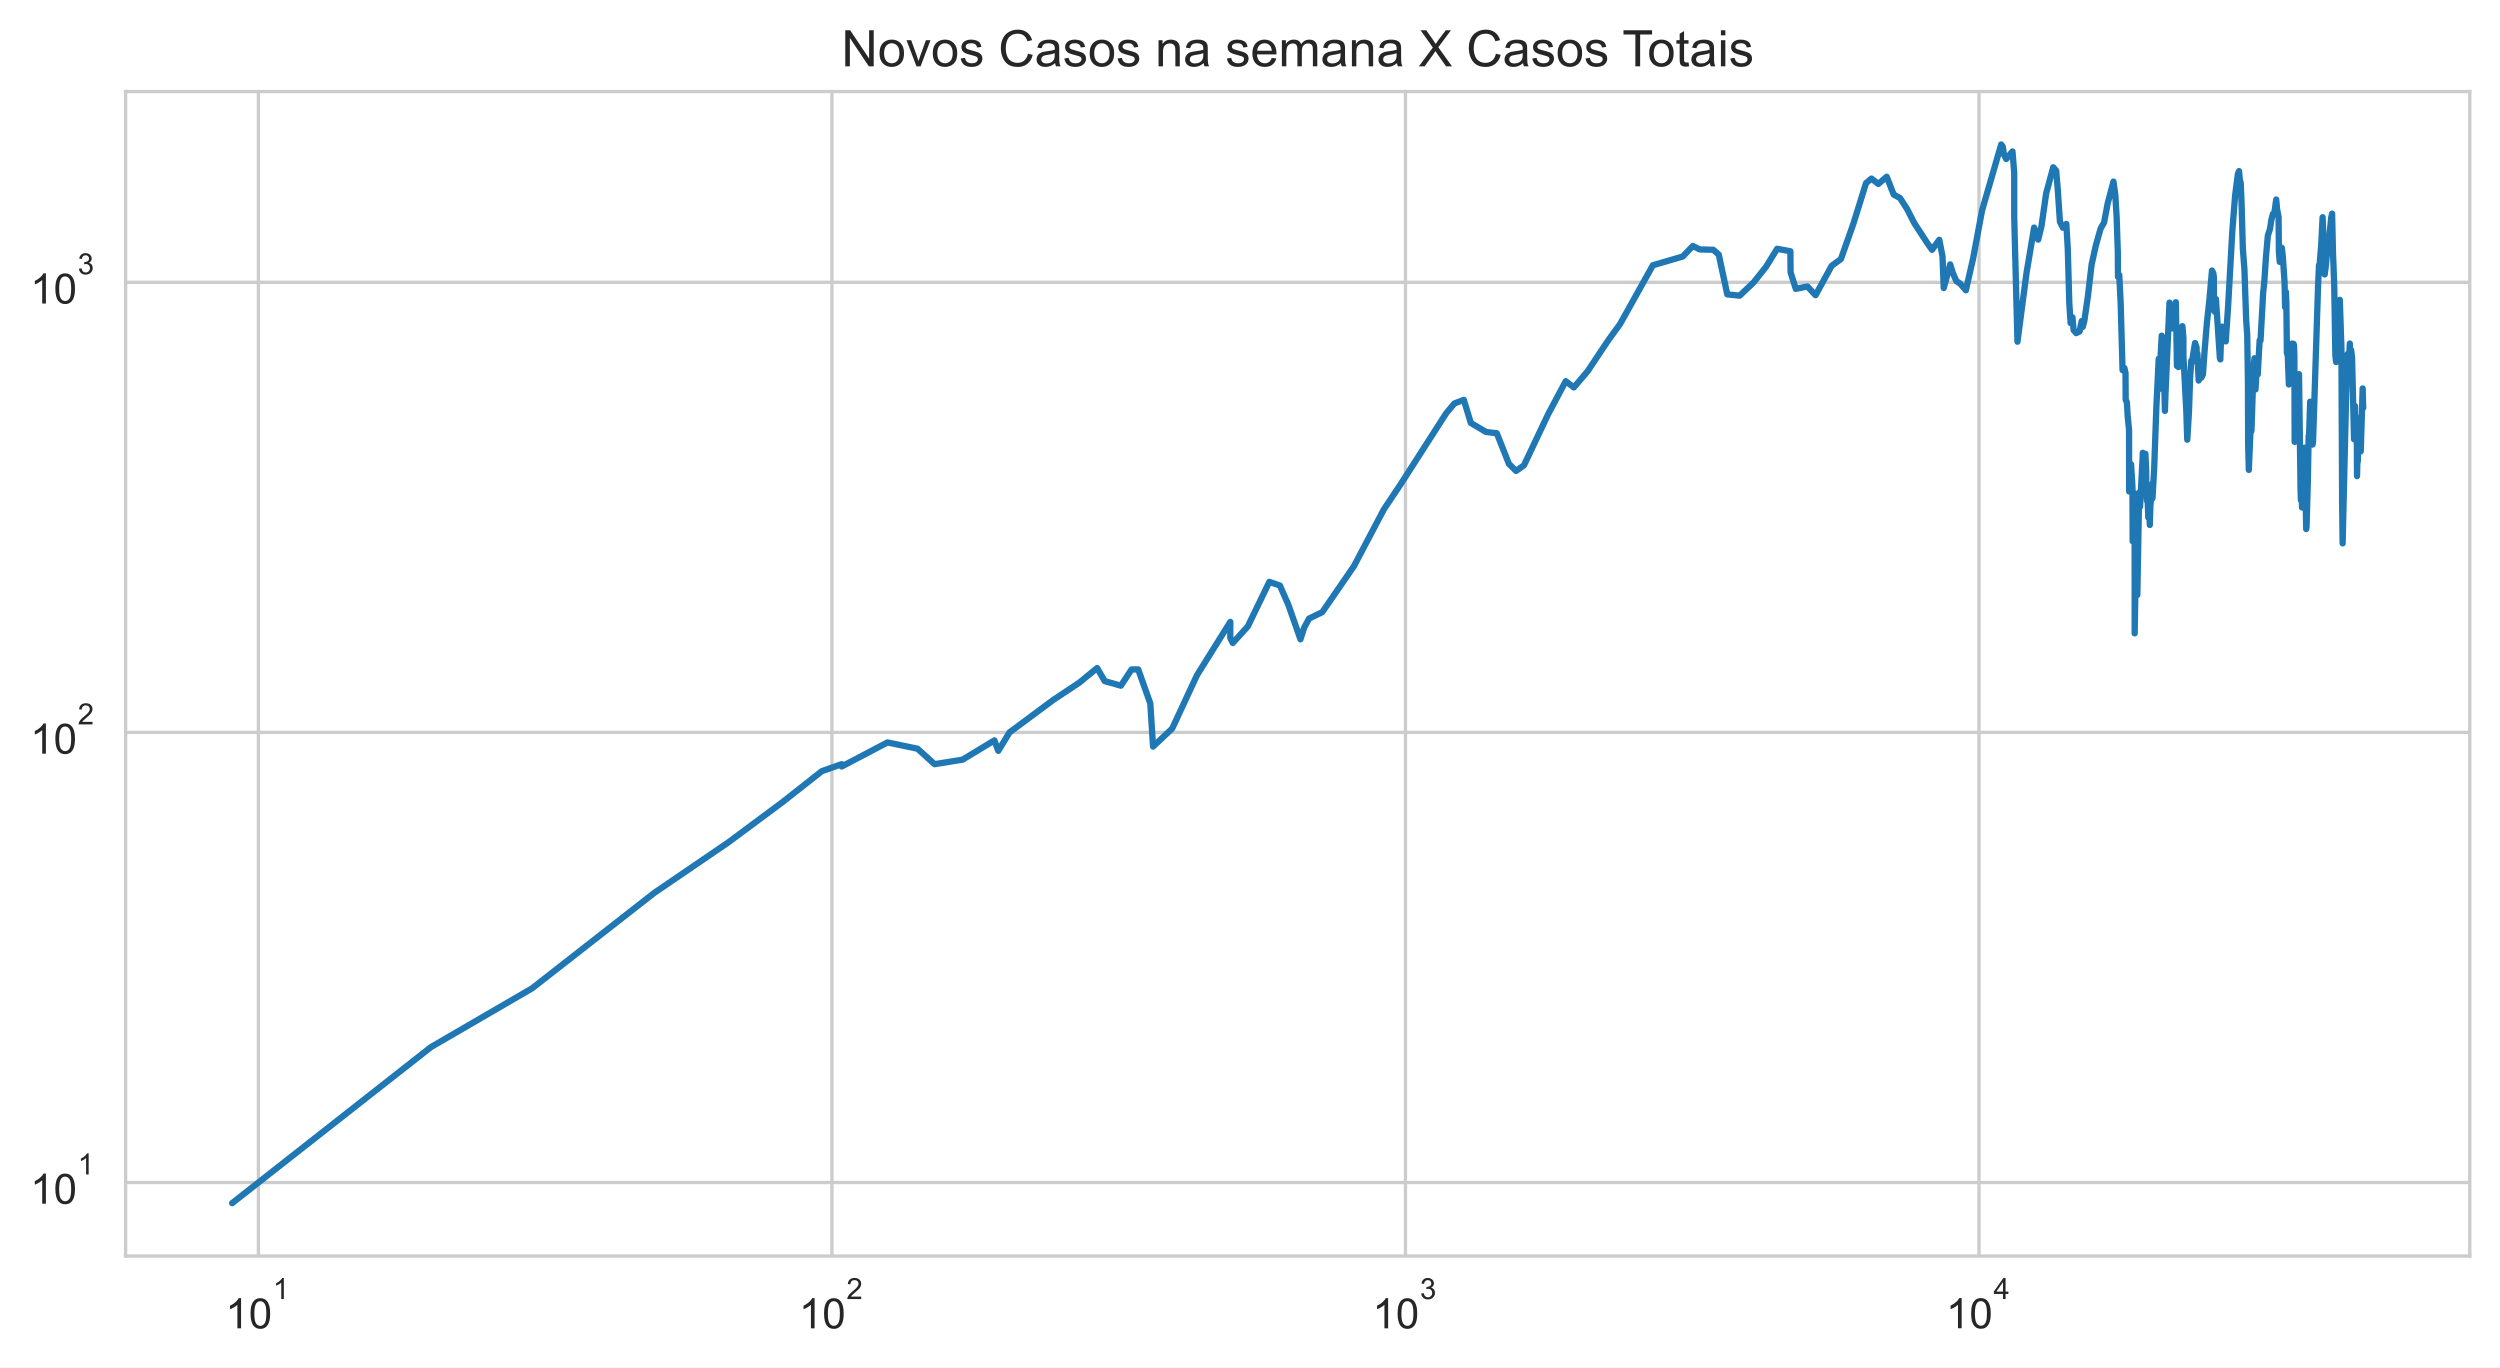
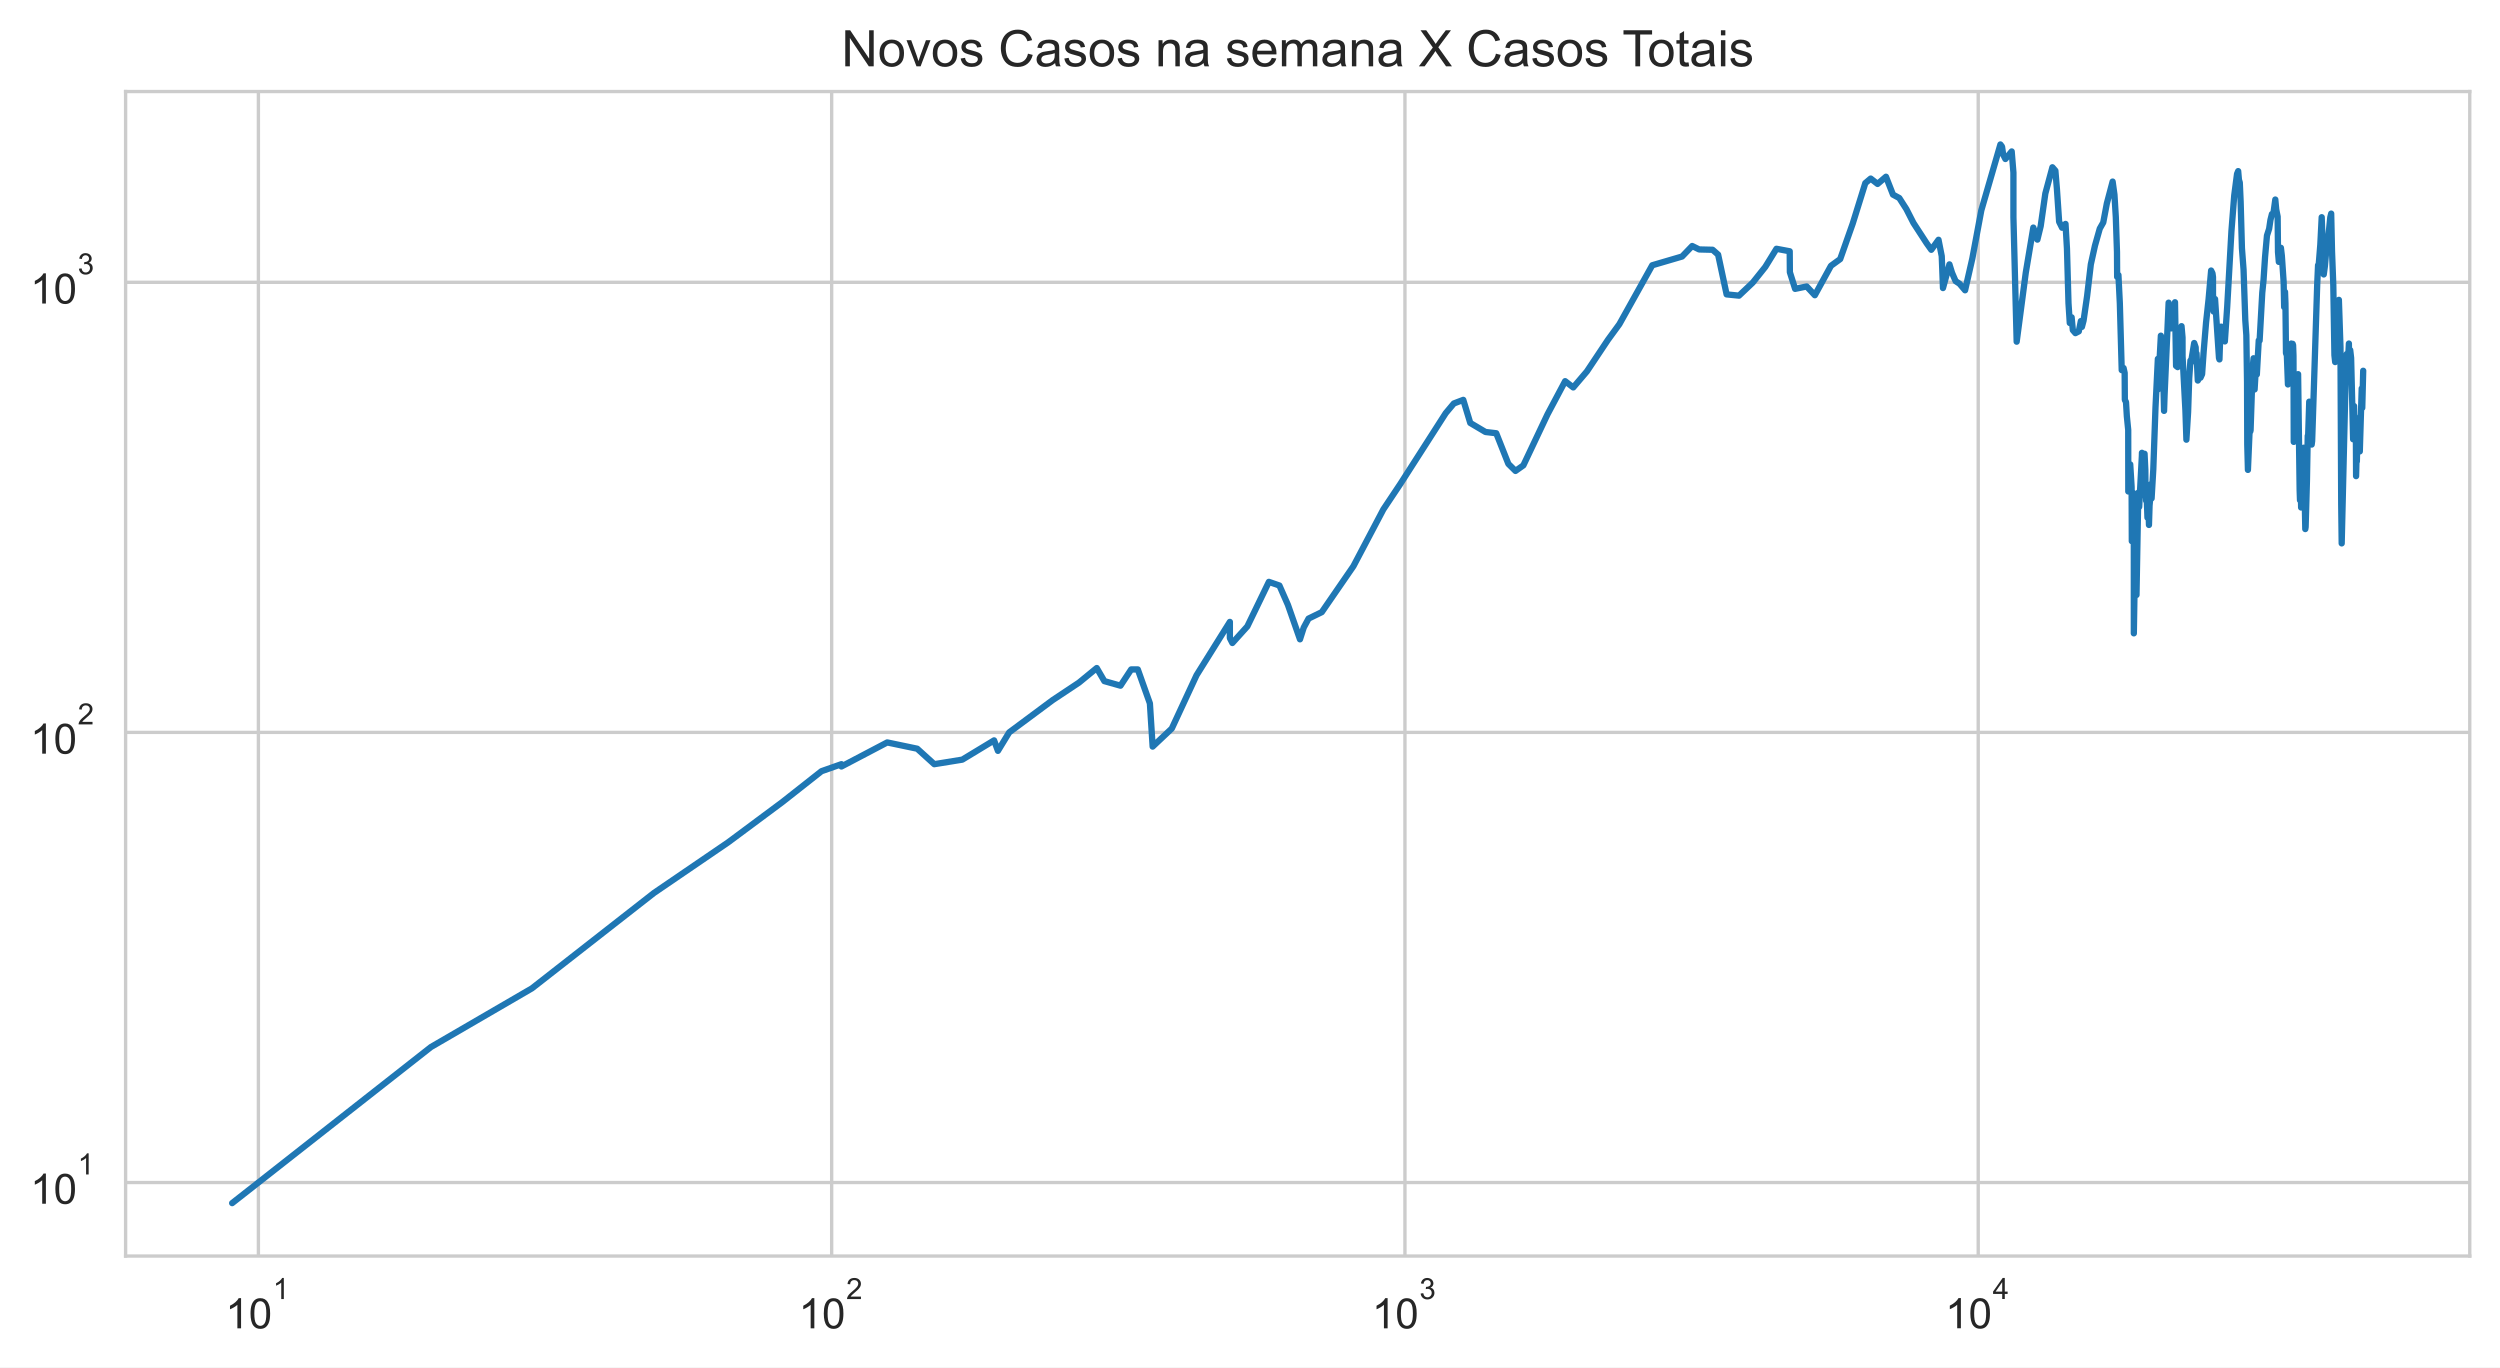
<svg xmlns="http://www.w3.org/2000/svg" xmlns:xlink="http://www.w3.org/1999/xlink" height="325.489pt" version="1.1" viewBox="0 0 595.1 325.489" width="595.1pt">
  <defs>
    <style type="text/css">*{stroke-linecap:butt;stroke-linejoin:round;}</style>
  </defs>
  <g id="figure_1">
    <g id="patch_1">
      <path d="M 0 325.489  L 595.1 325.489  L 595.1 0  L 0 0  z " style="fill:#ffffff;" />
    </g>
    <g id="axes_1">
      <g id="patch_2">
        <path d="M 29.9 298.989  L 587.9 298.989  L 587.9 21.789  L 29.9 21.789  z " style="fill:#ffffff;" />
      </g>
      <g id="matplotlib.axis_1">
        <g id="xtick_1">
          <g id="line2d_1">
-             <path clip-path="url(#pf4312cc95d)" d="M 61.511 298.989  L 61.511 21.789  " style="fill:none;stroke:#cccccc;stroke-linecap:round;stroke-width:0.8;" />
+             <path clip-path="url(#pb290fe1129)" d="M 61.508 298.989  L 61.508 21.789  " style="fill:none;stroke:#cccccc;stroke-linecap:round;stroke-width:0.8;" />
          </g>
          <g id="text_1">
-             <g style="fill:#262626;" transform="translate(53.66057 316.3019)scale(0.1 -0.1)">
+             <g style="fill:#262626;" transform="translate(53.65781 316.3019)scale(0.1 -0.1)">
              <defs>
                <path d="M 2384 0  L 1822 0  L 1822 3584  Q 1619 3391 1289 3197  Q 959 3003 697 2906  L 697 3450  Q 1169 3672 1522 3987  Q 1875 4303 2022 4600  L 2384 4600  L 2384 0  z " id="ArialMT-31" transform="scale(0.015625)" />
                <path d="M 266 2259  Q 266 3072 433 3567  Q 600 4063 929 4331  Q 1259 4600 1759 4600  Q 2128 4600 2406 4451  Q 2684 4303 2865 4023  Q 3047 3744 3150 3342  Q 3253 2941 3253 2259  Q 3253 1453 3087 958  Q 2922 463 2592 192  Q 2263 -78 1759 -78  Q 1097 -78 719 397  Q 266 969 266 2259  z M 844 2259  Q 844 1131 1108 757  Q 1372 384 1759 384  Q 2147 384 2411 759  Q 2675 1134 2675 2259  Q 2675 3391 2411 3762  Q 2147 4134 1753 4134  Q 1366 4134 1134 3806  Q 844 3388 844 2259  z " id="ArialMT-30" transform="scale(0.015625)" />
              </defs>
              <use transform="translate(0 0.99375)" xlink:href="#ArialMT-31" />
              <use transform="translate(55.61523 0.99375)" xlink:href="#ArialMT-30" />
              <use transform="translate(112.9728 70.6875)scale(0.7)" xlink:href="#ArialMT-31" />
            </g>
          </g>
        </g>
        <g id="xtick_2">
          <g id="line2d_2">
-             <path clip-path="url(#pf4312cc95d)" d="M 198.033 298.989  L 198.033 21.789  " style="fill:none;stroke:#cccccc;stroke-linecap:round;stroke-width:0.8;" />
+             <path clip-path="url(#pb290fe1129)" d="M 197.97 298.989  L 197.97 21.789  " style="fill:none;stroke:#cccccc;stroke-linecap:round;stroke-width:0.8;" />
          </g>
          <g id="text_2">
-             <g style="fill:#262626;" transform="translate(190.1831 316.3019)scale(0.1 -0.1)">
+             <g style="fill:#262626;" transform="translate(190.1201 316.3019)scale(0.1 -0.1)">
              <defs>
                <path d="M 3222 541  L 3222 0  L 194 0  Q 188 203 259 391  Q 375 700 629 1000  Q 884 1300 1366 1694  Q 2113 2306 2375 2664  Q 2638 3022 2638 3341  Q 2638 3675 2398 3904  Q 2159 4134 1775 4134  Q 1369 4134 1125 3890  Q 881 3647 878 3216  L 300 3275  Q 359 3922 746 4261  Q 1134 4600 1788 4600  Q 2447 4600 2831 4234  Q 3216 3869 3216 3328  Q 3216 3053 3103 2787  Q 2991 2522 2730 2228  Q 2469 1934 1863 1422  Q 1356 997 1212 845  Q 1069 694 975 541  L 3222 541  z " id="ArialMT-32" transform="scale(0.015625)" />
              </defs>
              <use transform="translate(0 0.99375)" xlink:href="#ArialMT-31" />
              <use transform="translate(55.61523 0.99375)" xlink:href="#ArialMT-30" />
              <use transform="translate(112.9728 70.6875)scale(0.7)" xlink:href="#ArialMT-32" />
            </g>
          </g>
        </g>
        <g id="xtick_3">
          <g id="line2d_3">
-             <path clip-path="url(#pf4312cc95d)" d="M 334.556 298.989  L 334.556 21.789  " style="fill:none;stroke:#cccccc;stroke-linecap:round;stroke-width:0.8;" />
+             <path clip-path="url(#pb290fe1129)" d="M 334.432 298.989  L 334.432 21.789  " style="fill:none;stroke:#cccccc;stroke-linecap:round;stroke-width:0.8;" />
          </g>
          <g id="text_3">
-             <g style="fill:#262626;" transform="translate(326.7057 316.3019)scale(0.1 -0.1)">
+             <g style="fill:#262626;" transform="translate(326.5825 316.3019)scale(0.1 -0.1)">
              <defs>
                <path d="M 269 1209  L 831 1284  Q 928 806 1161 595  Q 1394 384 1728 384  Q 2125 384 2398 659  Q 2672 934 2672 1341  Q 2672 1728 2419 1979  Q 2166 2231 1775 2231  Q 1616 2231 1378 2169  L 1441 2663  Q 1497 2656 1531 2656  Q 1891 2656 2178 2843  Q 2466 3031 2466 3422  Q 2466 3731 2256 3934  Q 2047 4138 1716 4138  Q 1388 4138 1169 3931  Q 950 3725 888 3313  L 325 3413  Q 428 3978 793 4289  Q 1159 4600 1703 4600  Q 2078 4600 2393 4439  Q 2709 4278 2876 4000  Q 3044 3722 3044 3409  Q 3044 3113 2884 2869  Q 2725 2625 2413 2481  Q 2819 2388 3044 2092  Q 3269 1797 3269 1353  Q 3269 753 2831 336  Q 2394 -81 1725 -81  Q 1122 -81 723 278  Q 325 638 269 1209  z " id="ArialMT-33" transform="scale(0.015625)" />
              </defs>
              <use transform="translate(0 0.99375)" xlink:href="#ArialMT-31" />
              <use transform="translate(55.61523 0.99375)" xlink:href="#ArialMT-30" />
              <use transform="translate(112.9728 70.6875)scale(0.7)" xlink:href="#ArialMT-33" />
            </g>
          </g>
        </g>
        <g id="xtick_4">
          <g id="line2d_4">
-             <path clip-path="url(#pf4312cc95d)" d="M 471.078 298.989  L 471.078 21.789  " style="fill:none;stroke:#cccccc;stroke-linecap:round;stroke-width:0.8;" />
+             <path clip-path="url(#pb290fe1129)" d="M 470.895 298.989  L 470.895 21.789  " style="fill:none;stroke:#cccccc;stroke-linecap:round;stroke-width:0.8;" />
          </g>
          <g id="text_4">
-             <g style="fill:#262626;" transform="translate(463.2283 316.2019)scale(0.1 -0.1)">
+             <g style="fill:#262626;" transform="translate(463.0448 316.2019)scale(0.1 -0.1)">
              <defs>
                <path d="M 2069 0  L 2069 1097  L 81 1097  L 81 1613  L 2172 4581  L 2631 4581  L 2631 1613  L 3250 1613  L 3250 1097  L 2631 1097  L 2631 0  L 2069 0  z M 2069 1613  L 2069 3678  L 634 1613  L 2069 1613  z " id="ArialMT-34" transform="scale(0.015625)" />
              </defs>
              <use transform="translate(0 0.201563)" xlink:href="#ArialMT-31" />
              <use transform="translate(55.61523 0.201563)" xlink:href="#ArialMT-30" />
              <use transform="translate(112.9728 69.89531)scale(0.7)" xlink:href="#ArialMT-34" />
            </g>
          </g>
        </g>
        <g id="xtick_5" />
        <g id="xtick_6" />
        <g id="xtick_7" />
        <g id="xtick_8" />
        <g id="xtick_9" />
        <g id="xtick_10" />
        <g id="xtick_11" />
        <g id="xtick_12" />
        <g id="xtick_13" />
        <g id="xtick_14" />
        <g id="xtick_15" />
        <g id="xtick_16" />
        <g id="xtick_17" />
        <g id="xtick_18" />
        <g id="xtick_19" />
        <g id="xtick_20" />
        <g id="xtick_21" />
        <g id="xtick_22" />
        <g id="xtick_23" />
        <g id="xtick_24" />
        <g id="xtick_25" />
        <g id="xtick_26" />
        <g id="xtick_27" />
        <g id="xtick_28" />
        <g id="xtick_29" />
        <g id="xtick_30" />
        <g id="xtick_31" />
        <g id="xtick_32" />
        <g id="xtick_33" />
        <g id="xtick_34" />
        <g id="xtick_35" />
        <g id="xtick_36" />
        <g id="xtick_37" />
        <g id="xtick_38" />
      </g>
      <g id="matplotlib.axis_2">
        <g id="ytick_1">
          <g id="line2d_5">
-             <path clip-path="url(#pf4312cc95d)" d="M 29.9 281.487  L 587.9 281.487  " style="fill:none;stroke:#cccccc;stroke-linecap:round;stroke-width:0.8;" />
+             <path clip-path="url(#pb290fe1129)" d="M 29.9 281.487  L 587.9 281.487  " style="fill:none;stroke:#cccccc;stroke-linecap:round;stroke-width:0.8;" />
          </g>
          <g id="text_5">
            <g style="fill:#262626;" transform="translate(7.2 286.643)scale(0.1 -0.1)">
              <use transform="translate(0 0.99375)" xlink:href="#ArialMT-31" />
              <use transform="translate(55.61523 0.99375)" xlink:href="#ArialMT-30" />
              <use transform="translate(112.9728 70.6875)scale(0.7)" xlink:href="#ArialMT-31" />
            </g>
          </g>
        </g>
        <g id="ytick_2">
          <g id="line2d_6">
-             <path clip-path="url(#pf4312cc95d)" d="M 29.9 174.342  L 587.9 174.342  " style="fill:none;stroke:#cccccc;stroke-linecap:round;stroke-width:0.8;" />
+             <path clip-path="url(#pb290fe1129)" d="M 29.9 174.342  L 587.9 174.342  " style="fill:none;stroke:#cccccc;stroke-linecap:round;stroke-width:0.8;" />
          </g>
          <g id="text_6">
            <g style="fill:#262626;" transform="translate(7.2 179.4987)scale(0.1 -0.1)">
              <use transform="translate(0 0.99375)" xlink:href="#ArialMT-31" />
              <use transform="translate(55.61523 0.99375)" xlink:href="#ArialMT-30" />
              <use transform="translate(112.9728 70.6875)scale(0.7)" xlink:href="#ArialMT-32" />
            </g>
          </g>
        </g>
        <g id="ytick_3">
          <g id="line2d_7">
-             <path clip-path="url(#pf4312cc95d)" d="M 29.9 67.198  L 587.9 67.198  " style="fill:none;stroke:#cccccc;stroke-linecap:round;stroke-width:0.8;" />
+             <path clip-path="url(#pb290fe1129)" d="M 29.9 67.198  L 587.9 67.198  " style="fill:none;stroke:#cccccc;stroke-linecap:round;stroke-width:0.8;" />
          </g>
          <g id="text_7">
            <g style="fill:#262626;" transform="translate(7.2 72.35434)scale(0.1 -0.1)">
              <use transform="translate(0 0.99375)" xlink:href="#ArialMT-31" />
              <use transform="translate(55.61523 0.99375)" xlink:href="#ArialMT-30" />
              <use transform="translate(112.9728 70.6875)scale(0.7)" xlink:href="#ArialMT-33" />
            </g>
          </g>
        </g>
        <g id="ytick_4" />
        <g id="ytick_5" />
        <g id="ytick_6" />
        <g id="ytick_7" />
        <g id="ytick_8" />
        <g id="ytick_9" />
        <g id="ytick_10" />
        <g id="ytick_11" />
        <g id="ytick_12" />
        <g id="ytick_13" />
        <g id="ytick_14" />
        <g id="ytick_15" />
        <g id="ytick_16" />
        <g id="ytick_17" />
        <g id="ytick_18" />
        <g id="ytick_19" />
        <g id="ytick_20" />
        <g id="ytick_21" />
        <g id="ytick_22" />
        <g id="ytick_23" />
      </g>
      <g id="line2d_8">
-         <path clip-path="url(#pf4312cc95d)" d="M 55.264 286.389  L 102.608 249.233  L 126.648 235.269  L 155.738 212.544  L 173.397 200.499  L 186.267 190.939  L 195.613 183.577  L 200.359 181.905  L 200.359 182.455  L 211.264 176.729  L 218.405 178.222  L 222.468 181.905  L 229.145 180.823  L 236.71 176.242  L 237.629 178.731  L 240.305 174.342  L 250.677 166.641  L 256.924 162.493  L 261.161 159.019  L 262.973 162.134  L 266.812 163.22  L 269.359 159.355  L 270.94 159.355  L 273.816 167.436  L 274.473 177.719  L 279.03 173.421  L 284.928 160.724  L 292.862 148.037  L 292.862 151.894  L 293.458 153.057  L 297.025 149.107  L 302.156 138.508  L 304.662 139.377  L 306.689 143.988  L 309.559 152.182  L 310.456 149.378  L 311.602 147.251  L 314.748 145.716  L 322.281 134.783  L 329.418 121.248  L 333.418 115.258  L 344.269 98.348  L 346.2 96.043  L 348.446 95.186  L 350.112 100.678  L 353.738 102.829  L 356.299 103.13  L 359.186 110.42  L 360.884 112.1  L 362.755 110.775  L 368.51 98.622  L 372.705 90.736  L 374.636 92.226  L 377.893 88.403  L 382.9 80.896  L 385.617 77.176  L 393.447 63.145  L 400.557 61.06  L 402.962 58.559  L 404.622 59.378  L 407.825 59.457  L 409.137 60.614  L 411.159 70.077  L 414.114 70.375  L 417.37 67.291  L 420.373 63.531  L 423.032 59.221  L 426.186 59.813  L 426.224 64.795  L 427.474 68.76  L 430.229 68.186  L 432.169 70.276  L 436.008 63.274  L 438.206 61.676  L 441.185 53.234  L 444.19 43.587  L 445.473 42.507  L 447.112 43.783  L 449.112 42.071  L 450.78 46.327  L 452.281 47.137  L 453.974 49.78  L 455.651 53.062  L 458.774 57.869  L 459.902 59.457  L 461.623 57.076  L 462.39 60.979  L 462.685 68.567  L 464.222 62.933  L 464.838 64.928  L 465.695 66.92  L 466.616 67.525  L 467.95 69.098  L 469.68 61.511  L 471.815 50.069  L 476.362 34.389  L 476.746 34.898  L 477.02 36.796  L 477.554 37.848  L 479.05 36.051  L 479.463 41.105  L 479.463 51.741  L 480.235 81.335  L 482.4 64.928  L 484.2 54.174  L 485.17 57.039  L 485.955 53.823  L 487.061 46.061  L 488.744 39.821  L 489.453 40.629  L 489.817 44.951  L 490.347 52.788  L 491.049 54.209  L 491.869 53.303  L 492.21 59.182  L 492.575 72.152  L 492.883 76.889  L 493.325 75.533  L 493.61 78.581  L 494.227 79.3  L 495.032 78.879  L 495.521 76.432  L 495.771 77.815  L 496.165 76.319  L 497.002 70.525  L 497.895 62.933  L 498.879 58.482  L 500.025 54.42  L 500.856 52.959  L 501.711 48.424  L 503.088 43.224  L 503.522 46.357  L 503.844 51.674  L 504.126 60.012  L 504.164 65.913  L 504.468 65.463  L 504.805 72.204  L 505.253 88.11  L 505.694 87.603  L 505.952 88.772  L 505.995 95.186  L 506.27 95.699  L 506.473 99.081  L 506.799 102.331  L 506.818 116.989  L 507.071 116.989  L 507.277 110.538  L 507.608 115.916  L 507.656 128.819  L 507.914 117.261  L 508.134 128.47  L 508.137 150.759  L 508.419 133.605  L 508.771 141.626  L 508.771 141.626  L 509.209 117.261  L 509.412 120.657  L 510.048 108.573  L 510.069 107.787  L 510.069 114.997  L 510.474 108.686  L 510.69 108.01  L 510.872 111.856  L 510.923 118.226  L 511.066 118.226  L 511.066 119.212  L 511.129 116.315  L 511.382 123.222  L 511.634 121.248  L 511.741 124.96  L 511.881 120.364  L 512.063 118.365  L 512.193 115.258  L 512.368 118.646  L 512.772 111.735  L 513.295 97.005  L 513.862 85.418  L 513.882 92.706  L 514.575 79.907  L 514.845 82.549  L 515.111 88.403  L 515.336 97.806  L 515.46 94.012  L 515.46 94.012  L 516.422 72.049  L 516.824 77.292  L 517.043 78.167  L 517.364 76.774  L 517.94 71.946  L 517.94 71.946  L 518.195 87.1  L 518.574 87.387  L 519.067 80.337  L 519.496 77.64  L 519.733 80.337  L 519.741 85.144  L 519.749 84.939  L 520.421 97.716  L 520.655 104.666  L 521.062 98.076  L 521.325 90.046  L 521.616 85.833  L 521.868 85.556  L 522.509 81.651  L 522.865 82.678  L 522.944 86.252  L 523.065 84.129  L 523.372 90.582  L 523.742 89.895  L 524.019 89.895  L 524.392 89.068  L 524.774 83.596  L 525.337 76.774  L 525.935 71.281  L 526.543 64.399  L 526.866 65.061  L 526.99 65.958  L 526.99 69.978  L 527.14 74.162  L 527.478 71.179  L 528.416 85.212  L 528.527 85.556  L 528.643 82.098  L 528.948 77.756  L 529.18 80.337  L 529.537 79.846  L 529.813 81.272  L 530.374 72.988  L 531.38 55.026  L 532.045 46.536  L 532.715 41.398  L 532.985 40.734  L 533.162 42.781  L 533.37 43.475  L 533.575 48.083  L 533.88 59.065  L 534.265 64.18  L 534.681 76.206  L 534.932 79.785  L 535.099 91.046  L 535.149 105.825  L 535.308 111.856  L 535.76 101.254  L 535.865 102.729  L 535.941 102.43  L 536.439 87.387  L 536.653 85.281  L 536.747 91.279  L 536.9 92.706  L 537.218 87.243  L 537.431 89.143  L 537.884 81.021  L 538.091 81.084  L 538.724 69.683  L 539.017 66.781  L 539.391 61.142  L 539.84 56.076  L 540.359 54.456  L 540.667 52.38  L 541.026 50.947  L 541.347 51.013  L 541.828 47.501  L 542.048 49.876  L 542.386 51.575  L 542.471 60.012  L 542.668 62.342  L 543.161 58.987  L 543.387 60.897  L 543.815 67.152  L 543.935 73.094  L 544.141 69.487  L 544.241 72.152  L 544.372 84.062  L 544.58 84.6  L 544.837 91.514  L 544.994 89.743  L 545.479 82.162  L 545.618 81.779  L 545.803 82.484  L 545.956 81.842  L 546.063 82.162  L 546.153 84.667  L 546.222 105.189  L 546.795 91.357  L 546.942 91.514  L 547.171 89.895  L 547.174 91.671  L 547.256 89.068  L 547.626 116.718  L 547.707 119.069  L 547.772 113.969  L 547.831 115.783  L 547.901 116.182  L 547.974 120.804  L 548.071 116.853  L 548.165 118.505  L 548.514 107.234  L 548.593 106.578  L 548.967 125.936  L 549.05 125.445  L 549.367 114.224  L 549.552 103.738  L 549.617 104.666  L 549.908 95.613  L 549.993 101.546  L 550.154 99.452  L 550.487 105.825  L 550.6 104.979  L 550.758 100.202  L 551.805 67.713  L 552.012 63.103  L 552.163 63.018  L 552.548 58.213  L 552.877 51.708  L 553.366 65.328  L 553.634 63.359  L 554.219 56.74  L 554.38 57.188  L 554.922 51.741  L 555.136 50.849  L 555.334 59.853  L 555.638 67.901  L 555.907 84.532  L 556.084 86.182  L 556.263 81.335  L 556.346 82.939  L 556.969 71.382  L 557.347 82.678  L 557.522 119.929  L 557.638 129.347  L 558.638 87.315  L 558.839 84.263  L 559.146 85.903  L 559.354 81.779  L 559.454 90.428  L 559.665 83.332  L 559.883 85.212  L 560.358 104.562  L 560.582 96.653  L 560.633 100.202  L 560.73 99.081  L 560.913 101.937  L 560.999 100.392  L 561.067 113.337  L 561.157 109.603  L 561.251 109.835  L 561.358 104.666  L 561.41 104.77  L 561.49 104.874  L 561.764 102.331  L 561.866 101.643  L 561.952 107.454  L 562.407 92.465  L 562.536 97.093  L 562.536 97.093  " style="fill:none;stroke:#1f77b4;stroke-linecap:round;stroke-width:1.5;" />
+         <path clip-path="url(#pb290fe1129)" d="M 55.264 286.389  L 102.587 249.233  L 126.617 235.269  L 155.694 212.544  L 173.345 200.499  L 186.209 190.939  L 195.551 183.577  L 200.295 181.905  L 200.295 182.455  L 211.195 176.729  L 218.333 178.222  L 222.394 181.905  L 229.068 180.823  L 236.63 176.242  L 237.549 178.731  L 240.223 174.342  L 250.591 166.641  L 256.835 162.493  L 261.07 159.019  L 262.881 162.134  L 266.719 163.22  L 269.264 159.355  L 270.845 159.355  L 273.72 167.436  L 274.376 177.719  L 278.931 173.421  L 284.827 160.724  L 292.758 148.037  L 292.758 151.894  L 293.353 153.057  L 296.918 149.107  L 302.047 138.508  L 304.552 139.377  L 306.578 143.988  L 309.447 152.182  L 310.343 149.378  L 311.489 147.251  L 314.634 145.716  L 322.163 134.783  L 329.297 121.248  L 333.296 115.258  L 344.141 98.348  L 346.071 96.043  L 348.317 95.186  L 349.981 100.678  L 353.607 102.829  L 356.166 103.13  L 359.052 110.42  L 360.749 112.1  L 362.62 110.775  L 368.372 98.622  L 372.565 90.736  L 374.496 92.226  L 377.751 88.403  L 382.755 80.896  L 385.471 77.176  L 393.297 63.145  L 400.404 61.06  L 402.808 58.559  L 404.467 59.378  L 407.67 59.457  L 408.981 60.614  L 411.002 70.077  L 413.955 70.375  L 417.21 67.291  L 420.212 63.531  L 422.869 59.221  L 426.022 59.813  L 426.06 64.795  L 427.31 68.76  L 430.064 68.186  L 432.003 70.276  L 435.84 63.274  L 438.037 61.676  L 441.015 53.234  L 444.018 43.587  L 445.301 42.507  L 446.939 43.783  L 448.938 42.071  L 450.605 46.327  L 452.105 47.137  L 453.798 49.78  L 455.474 53.062  L 458.596 57.869  L 459.723 59.457  L 461.444 57.076  L 462.211 60.979  L 462.505 68.567  L 464.042 62.933  L 464.657 64.928  L 465.514 66.92  L 466.434 67.525  L 467.767 69.098  L 469.498 61.511  L 471.631 50.069  L 476.176 34.389  L 476.559 34.898  L 476.834 36.796  L 477.367 37.848  L 478.863 36.051  L 479.276 41.105  L 479.276 51.741  L 480.047 81.335  L 482.211 64.928  L 484.01 54.174  L 484.981 57.039  L 485.765 53.823  L 486.871 46.061  L 488.553 39.821  L 489.261 40.629  L 489.625 44.951  L 490.155 52.788  L 490.857 54.209  L 491.676 53.303  L 492.018 59.182  L 492.382 72.152  L 492.69 76.889  L 493.132 75.533  L 493.416 78.581  L 494.033 79.3  L 494.838 78.879  L 495.326 76.432  L 495.577 77.815  L 495.97 76.319  L 496.807 70.525  L 497.699 62.933  L 498.683 58.482  L 499.829 54.42  L 500.659 52.959  L 501.514 48.424  L 502.891 43.224  L 503.324 46.357  L 503.646 51.674  L 503.928 60.012  L 503.965 65.913  L 504.27 65.463  L 504.606 72.204  L 505.054 88.11  L 505.496 87.603  L 505.753 88.772  L 505.796 95.186  L 506.071 95.699  L 506.274 99.081  L 506.599 102.331  L 506.619 116.989  L 506.871 116.989  L 507.078 110.538  L 507.408 115.916  L 507.456 128.819  L 507.715 117.261  L 507.934 128.47  L 507.937 150.759  L 508.219 133.605  L 508.571 141.626  L 508.571 141.626  L 509.009 117.261  L 509.211 120.657  L 509.847 108.573  L 509.869 107.787  L 509.869 114.997  L 510.273 108.686  L 510.489 108.01  L 510.671 111.856  L 510.722 118.226  L 510.864 118.226  L 510.864 119.212  L 510.928 116.315  L 511.181 123.222  L 511.432 121.248  L 511.54 124.96  L 511.68 120.364  L 511.861 118.365  L 511.992 115.258  L 512.166 118.646  L 512.57 111.735  L 513.092 97.005  L 513.66 85.418  L 513.68 92.706  L 514.372 79.907  L 514.642 82.549  L 514.908 88.403  L 515.133 97.806  L 515.257 94.012  L 515.257 94.012  L 516.219 72.049  L 516.62 77.292  L 516.839 78.167  L 517.16 76.774  L 517.736 71.946  L 517.736 71.946  L 517.99 87.1  L 518.369 87.387  L 518.862 80.337  L 519.291 77.64  L 519.528 80.337  L 519.536 85.144  L 519.544 84.939  L 520.216 97.716  L 520.45 104.666  L 520.857 98.076  L 521.119 90.046  L 521.41 85.833  L 521.663 85.556  L 522.303 81.651  L 522.658 82.678  L 522.737 86.252  L 522.858 84.129  L 523.166 90.582  L 523.535 89.895  L 523.812 89.895  L 524.185 89.068  L 524.567 83.596  L 525.13 76.774  L 525.727 71.281  L 526.335 64.399  L 526.657 65.061  L 526.782 65.958  L 526.782 69.978  L 526.932 74.162  L 527.269 71.179  L 528.207 85.212  L 528.318 85.556  L 528.435 82.098  L 528.739 77.756  L 528.971 80.337  L 529.328 79.846  L 529.604 81.272  L 530.164 72.988  L 531.17 55.026  L 531.835 46.536  L 532.505 41.398  L 532.774 40.734  L 532.951 42.781  L 533.159 43.475  L 533.364 48.083  L 533.669 59.065  L 534.054 64.18  L 534.469 76.206  L 534.72 79.785  L 534.887 91.046  L 534.937 105.825  L 535.096 111.856  L 535.548 101.254  L 535.653 102.729  L 535.729 102.43  L 536.227 87.387  L 536.441 85.281  L 536.535 91.279  L 536.687 92.706  L 537.005 87.243  L 537.218 89.143  L 537.671 81.021  L 537.878 81.084  L 538.51 69.683  L 538.803 66.781  L 539.177 61.142  L 539.626 56.076  L 540.145 54.456  L 540.453 52.38  L 540.811 50.947  L 541.133 51.013  L 541.613 47.501  L 541.833 49.876  L 542.171 51.575  L 542.256 60.012  L 542.453 62.342  L 542.946 58.987  L 543.172 60.897  L 543.599 67.152  L 543.719 73.094  L 543.925 69.487  L 544.025 72.152  L 544.156 84.062  L 544.364 84.6  L 544.621 91.514  L 544.778 89.743  L 545.263 82.162  L 545.401 81.779  L 545.587 82.484  L 545.739 81.842  L 545.847 82.162  L 545.937 84.667  L 546.005 105.189  L 546.578 91.357  L 546.725 91.514  L 546.954 89.895  L 546.957 91.671  L 547.039 89.068  L 547.409 116.718  L 547.49 119.069  L 547.555 113.969  L 547.614 115.783  L 547.683 116.182  L 547.756 120.804  L 547.853 116.853  L 547.947 118.505  L 548.297 107.234  L 548.375 106.578  L 548.749 125.936  L 548.832 125.445  L 549.149 114.224  L 549.334 103.738  L 549.399 104.666  L 549.69 95.613  L 549.774 101.546  L 549.935 99.452  L 550.269 105.825  L 550.382 104.979  L 550.54 100.202  L 551.586 67.713  L 551.792 63.103  L 551.944 63.018  L 552.329 58.213  L 552.658 51.708  L 553.147 65.328  L 553.414 63.359  L 553.998 56.74  L 554.16 57.188  L 554.701 51.741  L 554.916 50.849  L 555.114 59.853  L 555.418 67.901  L 555.686 84.532  L 555.863 86.182  L 556.042 81.335  L 556.125 82.939  L 556.748 71.382  L 557.125 82.678  L 557.301 119.929  L 557.416 129.347  L 558.416 87.315  L 558.617 84.263  L 558.924 85.903  L 559.131 81.779  L 559.231 90.428  L 559.442 83.332  L 559.66 85.212  L 560.135 104.562  L 560.359 96.653  L 560.41 100.202  L 560.507 99.081  L 560.69 101.937  L 560.776 100.392  L 560.843 113.337  L 560.934 109.603  L 561.028 109.835  L 561.135 104.666  L 561.187 104.77  L 561.267 104.874  L 561.541 102.331  L 561.642 101.643  L 561.728 107.454  L 562.183 92.465  L 562.312 97.093  L 562.536 88.257  L 562.536 88.257  " style="fill:none;stroke:#1f77b4;stroke-linecap:round;stroke-width:1.5;" />
      </g>
      <g id="patch_3">
        <path d="M 29.9 298.989  L 29.9 21.789  " style="fill:none;stroke:#cccccc;stroke-linecap:square;stroke-linejoin:miter;stroke-width:0.8;" />
      </g>
      <g id="patch_4">
        <path d="M 587.9 298.989  L 587.9 21.789  " style="fill:none;stroke:#cccccc;stroke-linecap:square;stroke-linejoin:miter;stroke-width:0.8;" />
      </g>
      <g id="patch_5">
        <path d="M 29.9 298.989  L 587.9 298.989  " style="fill:none;stroke:#cccccc;stroke-linecap:square;stroke-linejoin:miter;stroke-width:0.8;" />
      </g>
      <g id="patch_6">
        <path d="M 29.9 21.789  L 587.9 21.789  " style="fill:none;stroke:#cccccc;stroke-linecap:square;stroke-linejoin:miter;stroke-width:0.8;" />
      </g>
      <g id="text_8">
        <g style="fill:#262626;" transform="translate(200.2953 15.78937)scale(0.12 -0.12)">
          <defs>
            <path d="M 488 0  L 488 4581  L 1109 4581  L 3516 984  L 3516 4581  L 4097 4581  L 4097 0  L 3475 0  L 1069 3600  L 1069 0  L 488 0  z " id="ArialMT-4e" transform="scale(0.015625)" />
            <path d="M 213 1659  Q 213 2581 725 3025  Q 1153 3394 1769 3394  Q 2453 3394 2887 2945  Q 3322 2497 3322 1706  Q 3322 1066 3130 698  Q 2938 331 2570 128  Q 2203 -75 1769 -75  Q 1072 -75 642 372  Q 213 819 213 1659  z M 791 1659  Q 791 1022 1069 705  Q 1347 388 1769 388  Q 2188 388 2466 706  Q 2744 1025 2744 1678  Q 2744 2294 2464 2611  Q 2184 2928 1769 2928  Q 1347 2928 1069 2612  Q 791 2297 791 1659  z " id="ArialMT-6f" transform="scale(0.015625)" />
            <path d="M 1344 0  L 81 3319  L 675 3319  L 1388 1331  Q 1503 1009 1600 663  Q 1675 925 1809 1294  L 2547 3319  L 3125 3319  L 1869 0  L 1344 0  z " id="ArialMT-76" transform="scale(0.015625)" />
            <path d="M 197 991  L 753 1078  Q 800 744 1014 566  Q 1228 388 1613 388  Q 2000 388 2187 545  Q 2375 703 2375 916  Q 2375 1106 2209 1216  Q 2094 1291 1634 1406  Q 1016 1563 777 1677  Q 538 1791 414 1992  Q 291 2194 291 2438  Q 291 2659 392 2848  Q 494 3038 669 3163  Q 800 3259 1026 3326  Q 1253 3394 1513 3394  Q 1903 3394 2198 3281  Q 2494 3169 2634 2976  Q 2775 2784 2828 2463  L 2278 2388  Q 2241 2644 2061 2787  Q 1881 2931 1553 2931  Q 1166 2931 1000 2803  Q 834 2675 834 2503  Q 834 2394 903 2306  Q 972 2216 1119 2156  Q 1203 2125 1616 2013  Q 2213 1853 2448 1751  Q 2684 1650 2818 1456  Q 2953 1263 2953 975  Q 2953 694 2789 445  Q 2625 197 2315 61  Q 2006 -75 1616 -75  Q 969 -75 630 194  Q 291 463 197 991  z " id="ArialMT-73" transform="scale(0.015625)" />
            <path id="ArialMT-20" transform="scale(0.015625)" />
            <path d="M 3763 1606  L 4369 1453  Q 4178 706 3683 314  Q 3188 -78 2472 -78  Q 1731 -78 1267 223  Q 803 525 561 1097  Q 319 1669 319 2325  Q 319 3041 592 3573  Q 866 4106 1370 4382  Q 1875 4659 2481 4659  Q 3169 4659 3637 4309  Q 4106 3959 4291 3325  L 3694 3184  Q 3534 3684 3231 3912  Q 2928 4141 2469 4141  Q 1941 4141 1586 3887  Q 1231 3634 1087 3207  Q 944 2781 944 2328  Q 944 1744 1114 1308  Q 1284 872 1643 656  Q 2003 441 2422 441  Q 2931 441 3284 734  Q 3638 1028 3763 1606  z " id="ArialMT-43" transform="scale(0.015625)" />
            <path d="M 2588 409  Q 2275 144 1986 34  Q 1697 -75 1366 -75  Q 819 -75 525 192  Q 231 459 231 875  Q 231 1119 342 1320  Q 453 1522 633 1644  Q 813 1766 1038 1828  Q 1203 1872 1538 1913  Q 2219 1994 2541 2106  Q 2544 2222 2544 2253  Q 2544 2597 2384 2738  Q 2169 2928 1744 2928  Q 1347 2928 1158 2789  Q 969 2650 878 2297  L 328 2372  Q 403 2725 575 2942  Q 747 3159 1072 3276  Q 1397 3394 1825 3394  Q 2250 3394 2515 3294  Q 2781 3194 2906 3042  Q 3031 2891 3081 2659  Q 3109 2516 3109 2141  L 3109 1391  Q 3109 606 3145 398  Q 3181 191 3288 0  L 2700 0  Q 2613 175 2588 409  z M 2541 1666  Q 2234 1541 1622 1453  Q 1275 1403 1131 1340  Q 988 1278 909 1158  Q 831 1038 831 891  Q 831 666 1001 516  Q 1172 366 1500 366  Q 1825 366 2078 508  Q 2331 650 2450 897  Q 2541 1088 2541 1459  L 2541 1666  z " id="ArialMT-61" transform="scale(0.015625)" />
            <path d="M 422 0  L 422 3319  L 928 3319  L 928 2847  Q 1294 3394 1984 3394  Q 2284 3394 2536 3286  Q 2788 3178 2913 3003  Q 3038 2828 3088 2588  Q 3119 2431 3119 2041  L 3119 0  L 2556 0  L 2556 2019  Q 2556 2363 2490 2533  Q 2425 2703 2258 2804  Q 2091 2906 1866 2906  Q 1506 2906 1245 2678  Q 984 2450 984 1813  L 984 0  L 422 0  z " id="ArialMT-6e" transform="scale(0.015625)" />
            <path d="M 2694 1069  L 3275 997  Q 3138 488 2766 206  Q 2394 -75 1816 -75  Q 1088 -75 661 373  Q 234 822 234 1631  Q 234 2469 665 2931  Q 1097 3394 1784 3394  Q 2450 3394 2872 2941  Q 3294 2488 3294 1666  Q 3294 1616 3291 1516  L 816 1516  Q 847 969 1125 678  Q 1403 388 1819 388  Q 2128 388 2347 550  Q 2566 713 2694 1069  z M 847 1978  L 2700 1978  Q 2663 2397 2488 2606  Q 2219 2931 1791 2931  Q 1403 2931 1139 2672  Q 875 2413 847 1978  z " id="ArialMT-65" transform="scale(0.015625)" />
            <path d="M 422 0  L 422 3319  L 925 3319  L 925 2853  Q 1081 3097 1340 3245  Q 1600 3394 1931 3394  Q 2300 3394 2536 3241  Q 2772 3088 2869 2813  Q 3263 3394 3894 3394  Q 4388 3394 4653 3120  Q 4919 2847 4919 2278  L 4919 0  L 4359 0  L 4359 2091  Q 4359 2428 4304 2576  Q 4250 2725 4106 2815  Q 3963 2906 3769 2906  Q 3419 2906 3187 2673  Q 2956 2441 2956 1928  L 2956 0  L 2394 0  L 2394 2156  Q 2394 2531 2256 2718  Q 2119 2906 1806 2906  Q 1569 2906 1367 2781  Q 1166 2656 1075 2415  Q 984 2175 984 1722  L 984 0  L 422 0  z " id="ArialMT-6d" transform="scale(0.015625)" />
            <path d="M 28 0  L 1800 2388  L 238 4581  L 959 4581  L 1791 3406  Q 2050 3041 2159 2844  Q 2313 3094 2522 3366  L 3444 4581  L 4103 4581  L 2494 2422  L 4228 0  L 3478 0  L 2325 1634  Q 2228 1775 2125 1941  Q 1972 1691 1906 1597  L 756 0  L 28 0  z " id="ArialMT-58" transform="scale(0.015625)" />
            <path d="M 1659 0  L 1659 4041  L 150 4041  L 150 4581  L 3781 4581  L 3781 4041  L 2266 4041  L 2266 0  L 1659 0  z " id="ArialMT-54" transform="scale(0.015625)" />
            <path d="M 1650 503  L 1731 6  Q 1494 -44 1306 -44  Q 1000 -44 831 53  Q 663 150 594 308  Q 525 466 525 972  L 525 2881  L 113 2881  L 113 3319  L 525 3319  L 525 4141  L 1084 4478  L 1084 3319  L 1650 3319  L 1650 2881  L 1084 2881  L 1084 941  Q 1084 700 1114 631  Q 1144 563 1211 522  Q 1278 481 1403 481  Q 1497 481 1650 503  z " id="ArialMT-74" transform="scale(0.015625)" />
            <path d="M 425 3934  L 425 4581  L 988 4581  L 988 3934  L 425 3934  z M 425 0  L 425 3319  L 988 3319  L 988 0  L 425 0  z " id="ArialMT-69" transform="scale(0.015625)" />
          </defs>
          <use xlink:href="#ArialMT-4e" />
          <use x="72.217" xlink:href="#ArialMT-6f" />
          <use x="127.832" xlink:href="#ArialMT-76" />
          <use x="177.832" xlink:href="#ArialMT-6f" />
          <use x="233.447" xlink:href="#ArialMT-73" />
          <use x="283.447" xlink:href="#ArialMT-20" />
          <use x="311.23" xlink:href="#ArialMT-43" />
          <use x="383.447" xlink:href="#ArialMT-61" />
          <use x="439.062" xlink:href="#ArialMT-73" />
          <use x="489.062" xlink:href="#ArialMT-6f" />
          <use x="544.678" xlink:href="#ArialMT-73" />
          <use x="594.678" xlink:href="#ArialMT-20" />
          <use x="622.461" xlink:href="#ArialMT-6e" />
          <use x="678.076" xlink:href="#ArialMT-61" />
          <use x="733.691" xlink:href="#ArialMT-20" />
          <use x="761.475" xlink:href="#ArialMT-73" />
          <use x="811.475" xlink:href="#ArialMT-65" />
          <use x="867.09" xlink:href="#ArialMT-6d" />
          <use x="950.391" xlink:href="#ArialMT-61" />
          <use x="1006.006" xlink:href="#ArialMT-6e" />
          <use x="1061.621" xlink:href="#ArialMT-61" />
          <use x="1117.236" xlink:href="#ArialMT-20" />
          <use x="1145.02" xlink:href="#ArialMT-58" />
          <use x="1211.719" xlink:href="#ArialMT-20" />
          <use x="1239.502" xlink:href="#ArialMT-43" />
          <use x="1311.719" xlink:href="#ArialMT-61" />
          <use x="1367.334" xlink:href="#ArialMT-73" />
          <use x="1417.334" xlink:href="#ArialMT-6f" />
          <use x="1472.949" xlink:href="#ArialMT-73" />
          <use x="1522.949" xlink:href="#ArialMT-20" />
          <use x="1548.982" xlink:href="#ArialMT-54" />
          <use x="1598.941" xlink:href="#ArialMT-6f" />
          <use x="1654.557" xlink:href="#ArialMT-74" />
          <use x="1682.34" xlink:href="#ArialMT-61" />
          <use x="1737.955" xlink:href="#ArialMT-69" />
          <use x="1760.172" xlink:href="#ArialMT-73" />
        </g>
      </g>
    </g>
  </g>
  <defs>
-     <clipPath id="pf4312cc95d">
+     <clipPath id="pb290fe1129">
      <rect height="277.2" width="558" x="29.9" y="21.789" />
    </clipPath>
  </defs>
</svg>
